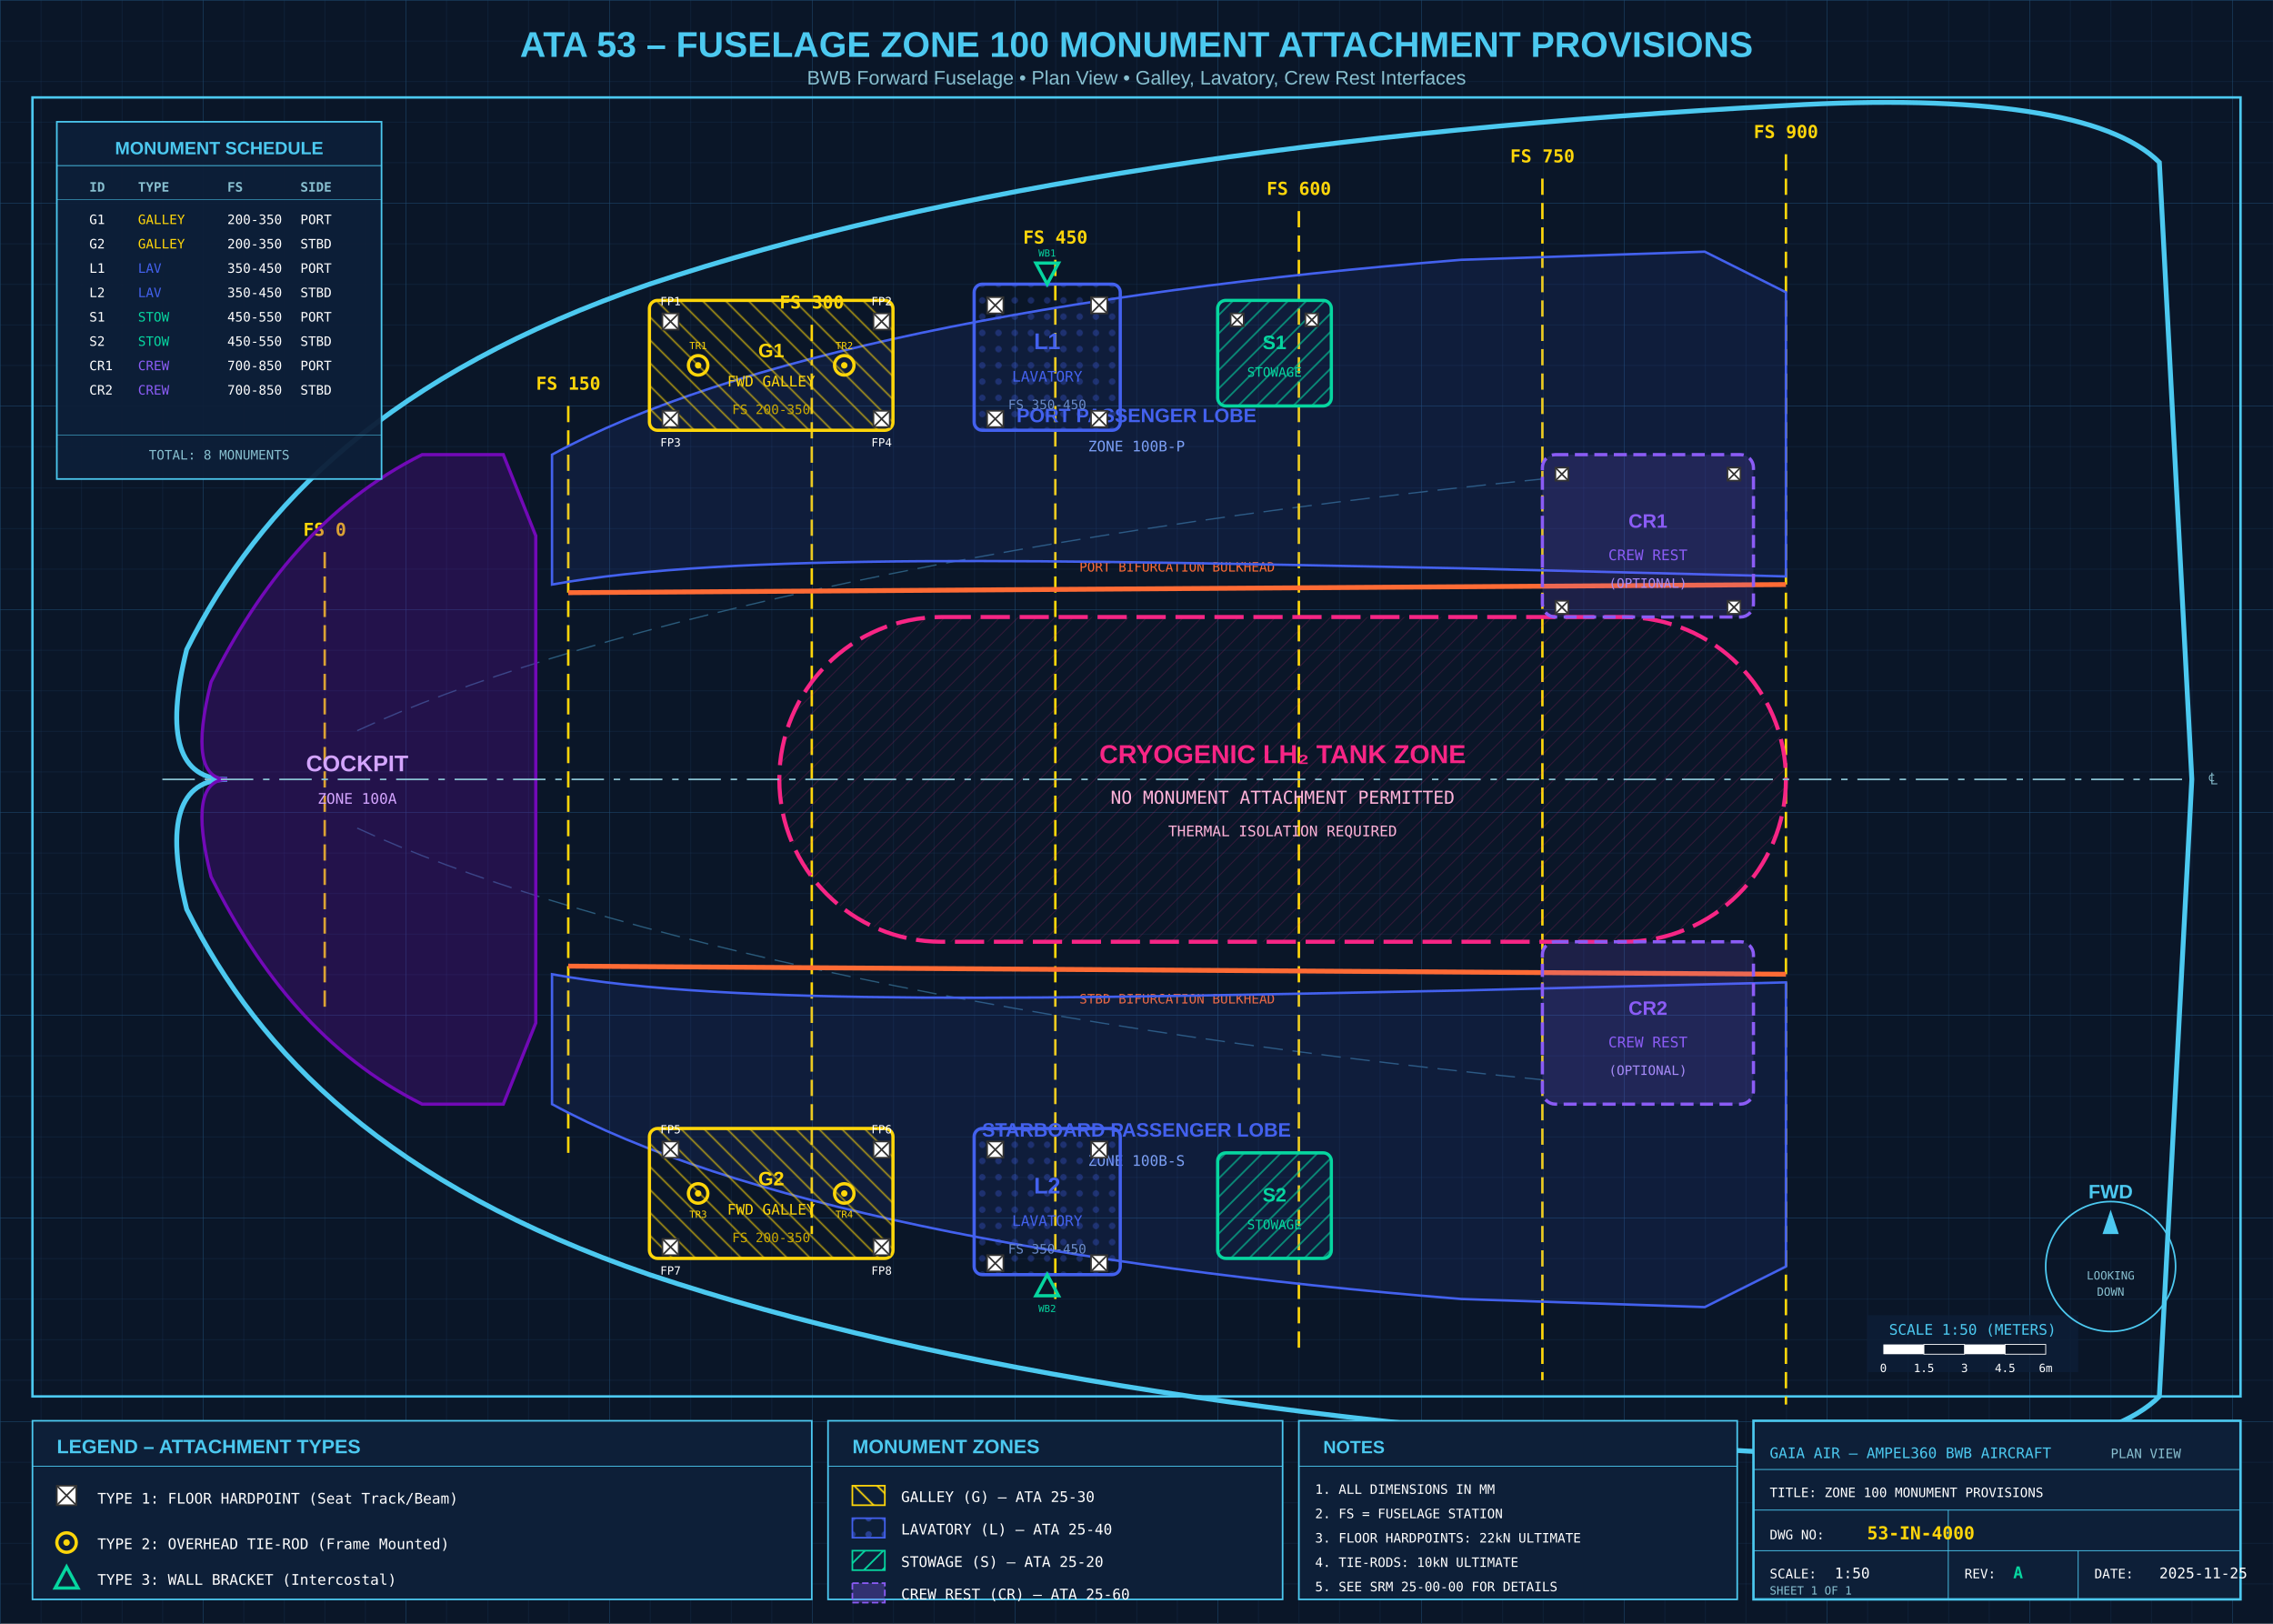
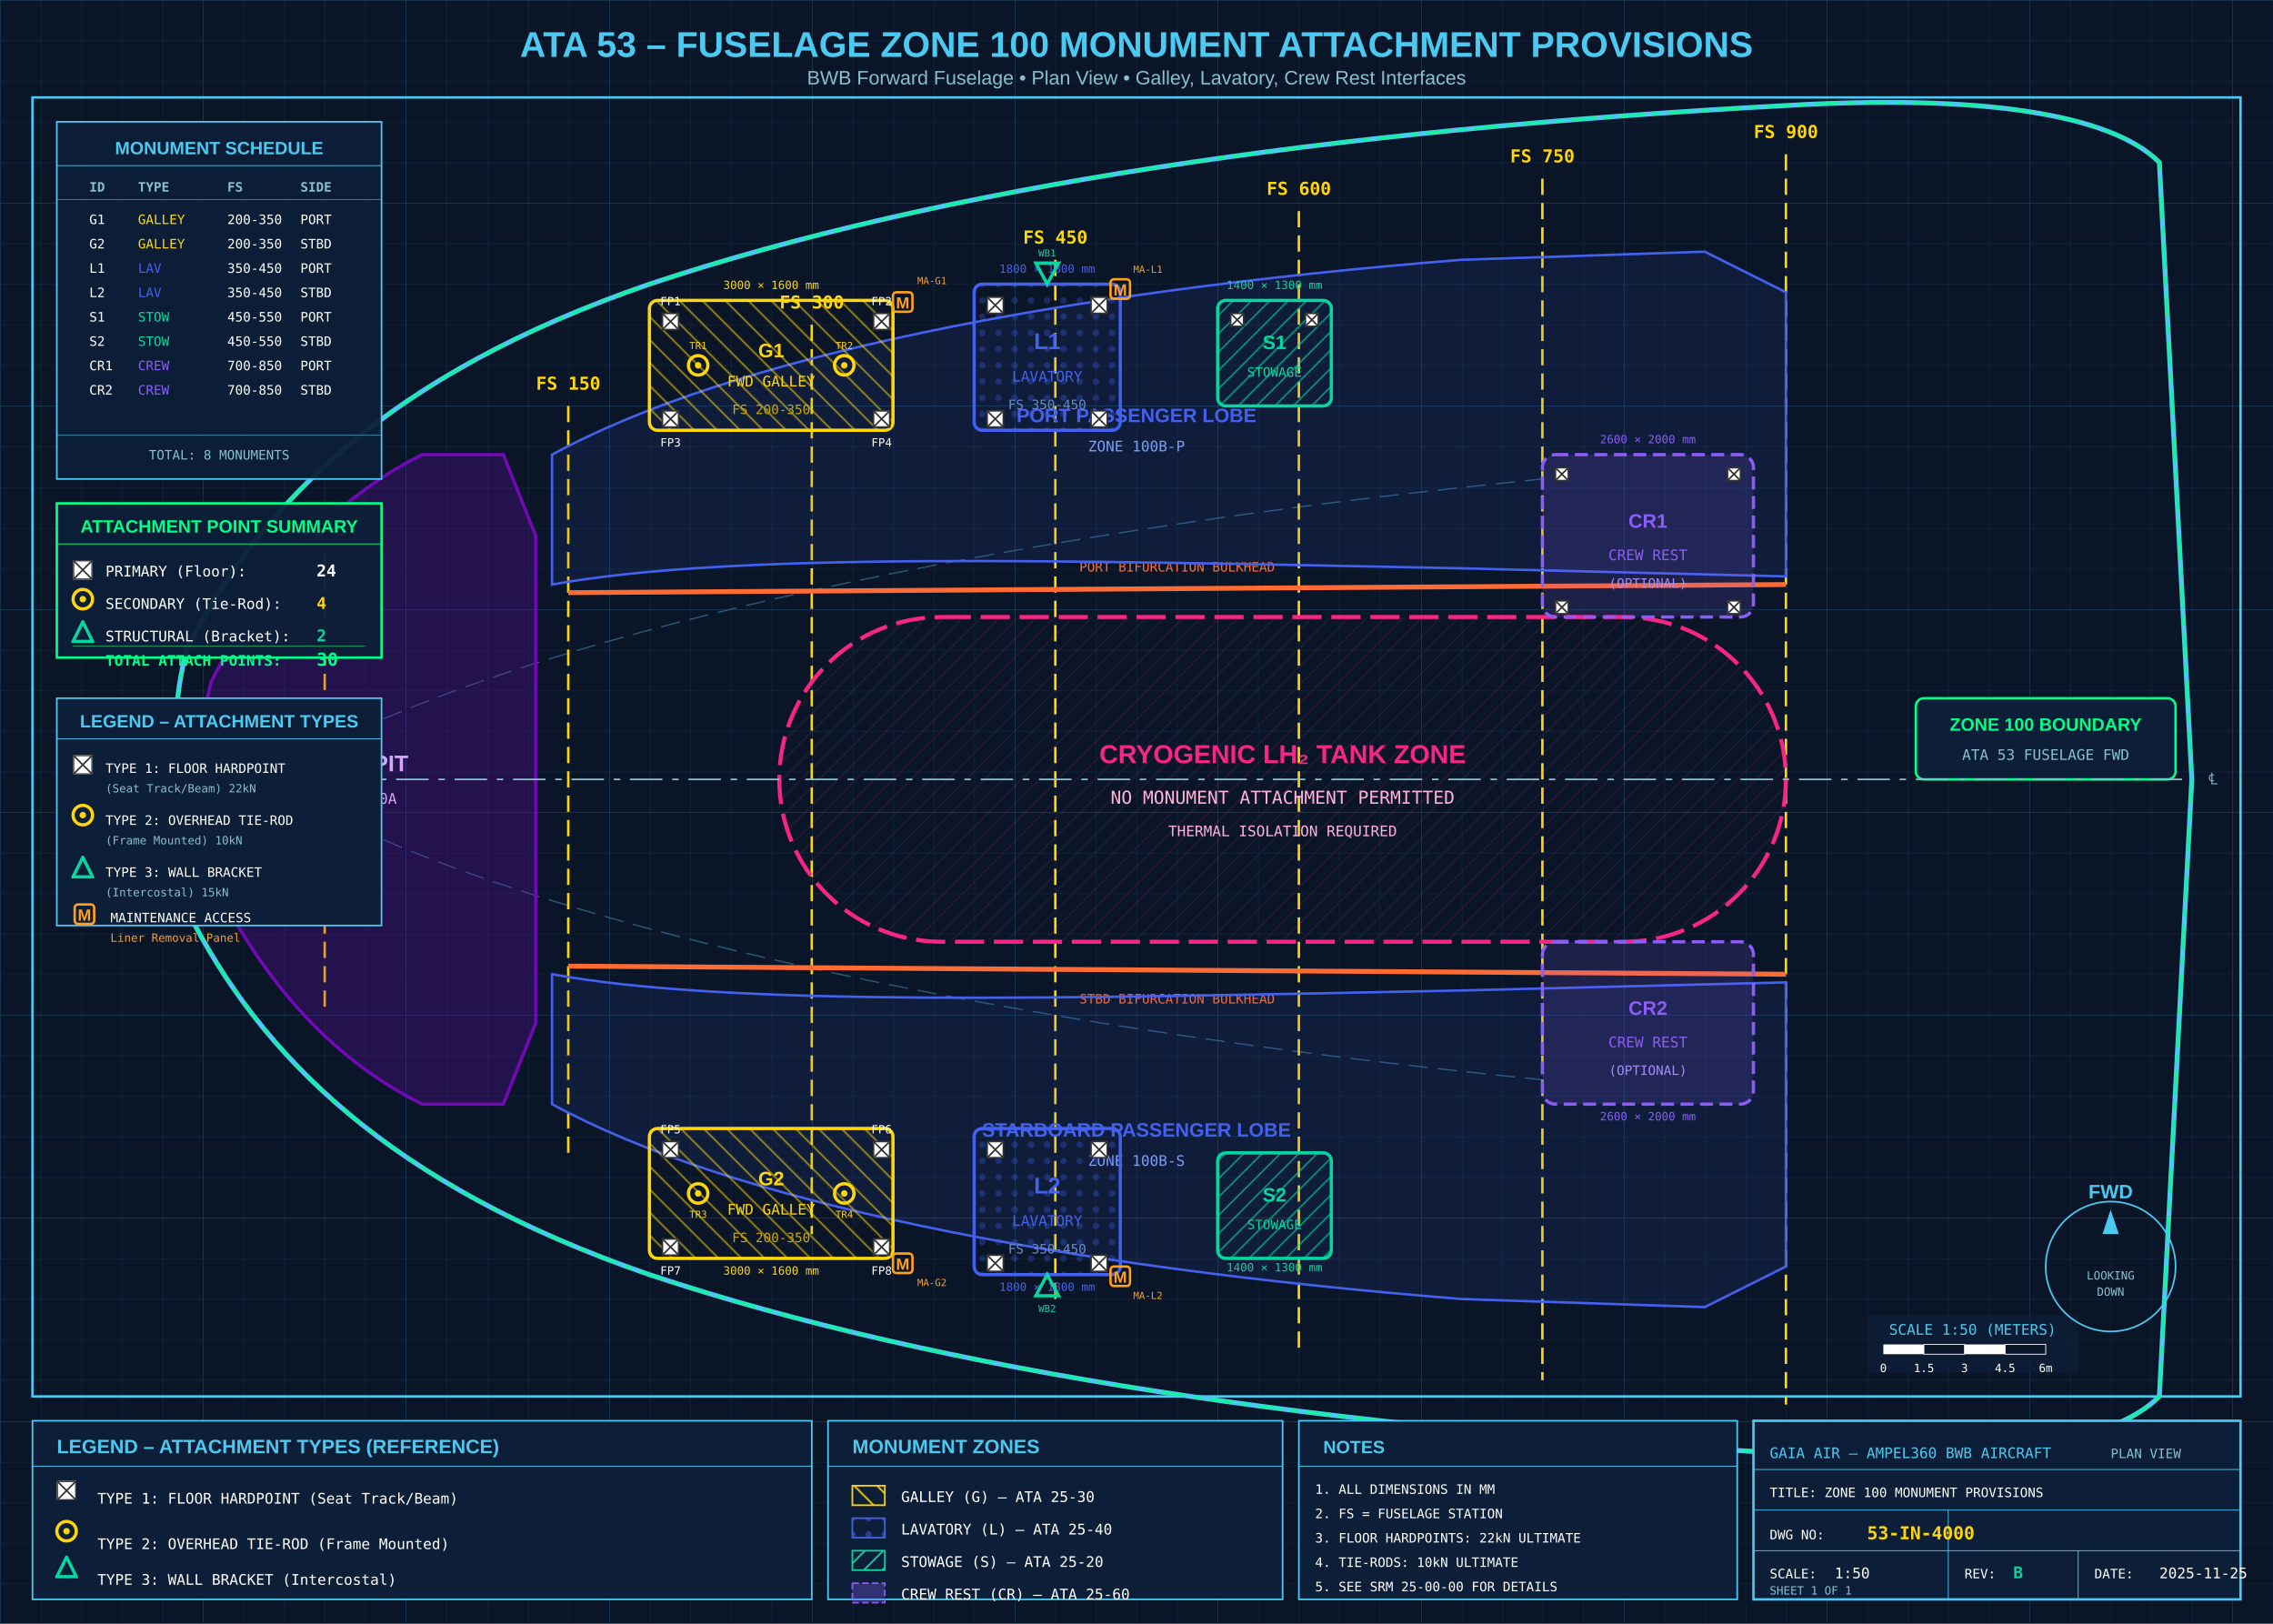
<svg xmlns="http://www.w3.org/2000/svg" viewBox="0 0 1400 1000">
  <defs>
    <pattern id="grid" width="25" height="25" patternUnits="userSpaceOnUse">
      <path d="M 25 0 L 0 0 0 25" fill="none" stroke="#1a3a5c" stroke-width="0.3" />
    </pattern>
    <pattern id="fineGrid" width="125" height="125" patternUnits="userSpaceOnUse">
      <rect width="125" height="125" fill="url(#grid)" />
      <path d="M 125 0 L 0 0 0 125" fill="none" stroke="#1e4a6e" stroke-width="0.5" />
    </pattern>
    <pattern id="insulationHatch" patternUnits="userSpaceOnUse" width="8" height="8" patternTransform="rotate(45)">
      <line x1="0" y1="0" x2="0" y2="8" stroke="#f72585" stroke-width="0.6" opacity="0.3" />
    </pattern>
    <pattern id="galleyPattern" patternUnits="userSpaceOnUse" width="10" height="10" patternTransform="rotate(45)">
      <line x1="0" y1="5" x2="10" y2="5" stroke="#ffd60a" stroke-width="1" />
    </pattern>
    <pattern id="lavPattern" patternUnits="userSpaceOnUse" width="10" height="10">
      <circle cx="5" cy="5" r="2" fill="#4361ee" opacity="0.5" />
    </pattern>
    <pattern id="stowPattern" patternUnits="userSpaceOnUse" width="8" height="8" patternTransform="rotate(-45)">
      <line x1="0" y1="4" x2="8" y2="4" stroke="#06d6a0" stroke-width="1" />
    </pattern>
+     <pattern id="maintenancePattern" patternUnits="userSpaceOnUse" width="6" height="6">
+       <rect width="6" height="6" fill="none" stroke="#ff9f1c" stroke-width="0.5" stroke-dasharray="2,1" />
+     </pattern>
+     <symbol id="sym-primary" viewBox="0 0 12 12">
+       <rect x="0" y="0" width="12" height="12" fill="#ffffff" stroke="#333333" stroke-width="1.5" />
+       <line x1="0" y1="0" x2="12" y2="12" stroke="#333333" stroke-width="1" />
+       <line x1="12" y1="0" x2="0" y2="12" stroke="#333333" stroke-width="1" />
+     </symbol>
+     <symbol id="sym-secondary" viewBox="0 0 14 14">
+       <circle cx="7" cy="7" r="6" fill="none" stroke="#ffd60a" stroke-width="2" />
+       <circle cx="7" cy="7" r="2" fill="#ffd60a" />
+     </symbol>
+     <symbol id="sym-structural" viewBox="0 0 14 14">
+       <polygon points="7,1 13,13 1,13" fill="none" stroke="#06d6a0" stroke-width="2" />
+     </symbol>
+     <symbol id="sym-maintenance" viewBox="0 0 16 16">
+       <rect x="2" y="2" width="12" height="12" fill="none" stroke="#ff9f1c" stroke-width="1.5" rx="2" />
+       <text x="8" y="12" text-anchor="middle" fill="#ff9f1c" font-family="Arial" font-size="10" font-weight="bold">M</text>
+     </symbol>
  </defs>
  <rect width="1400" height="1000" fill="#0a1628" />
  <rect width="1400" height="1000" fill="url(#fineGrid)" />
  <rect x="20" y="60" width="1360" height="800" fill="none" stroke="#4cc9f0" stroke-width="1.5" />
  <text x="700" y="35" text-anchor="middle" fill="#4cc9f0" font-family="Arial, sans-serif" font-size="22" font-weight="bold">
    ATA 53 – FUSELAGE ZONE 100 MONUMENT ATTACHMENT PROVISIONS
  </text>
  <text x="700" y="52" text-anchor="middle" fill="#88c0d0" font-family="Arial, sans-serif" font-size="12">
    BWB Forward Fuselage • Plan View • Galley, Lavatory, Crew Rest Interfaces
  </text>
  <path d="M 140,480             Q 95,480 115,400             C 160,310 240,230 400,175            C 580,115 820,80 1100,65            C 1220,58 1300,70 1330,100            L 1350,480            L 1330,860            C 1300,890 1220,902 1100,895            C 820,880 580,845 400,785            C 240,730 160,650 115,560            Q 95,480 140,480" fill="none" stroke="#4cc9f0" stroke-width="3" />
+   <path d="M 140,480             Q 95,480 115,400             C 160,310 240,230 400,175            C 580,115 820,80 1100,65            C 1220,58 1300,70 1330,100            L 1350,480            L 1330,860            C 1300,890 1220,902 1100,895            C 820,880 580,845 400,785            C 240,730 160,650 115,560            Q 95,480 140,480" fill="none" stroke="#00ff88" stroke-width="2" stroke-dasharray="15,5,5,5" opacity="0.7" />
+   <rect x="1180" y="430" width="160" height="50" fill="#0d1f38" stroke="#00ff88" stroke-width="1.5" rx="5" />
+   <text x="1260" y="450" text-anchor="middle" fill="#00ff88" font-family="Arial" font-size="11" font-weight="bold">ZONE 100 BOUNDARY</text>
+   <text x="1260" y="468" text-anchor="middle" fill="#88c0d0" font-family="monospace" font-size="9">ATA 53 FUSELAGE FWD</text>
  <path d="M 220,450 C 350,390 600,330 950,295" fill="none" stroke="#2a5a7a" stroke-width="0.8" stroke-dasharray="12,6" />
  <path d="M 220,510 C 350,570 600,630 950,665" fill="none" stroke="#2a5a7a" stroke-width="0.8" stroke-dasharray="12,6" />
  <line x1="200" y1="340" x2="200" y2="620" stroke="#ffd60a" stroke-width="1.5" stroke-dasharray="10,5" />
  <line x1="350" y1="250" x2="350" y2="710" stroke="#ffd60a" stroke-width="1.5" stroke-dasharray="10,5" />
  <line x1="500" y1="200" x2="500" y2="760" stroke="#ffd60a" stroke-width="1.5" stroke-dasharray="10,5" />
  <line x1="650" y1="160" x2="650" y2="800" stroke="#ffd60a" stroke-width="1.5" stroke-dasharray="10,5" />
  <line x1="800" y1="130" x2="800" y2="830" stroke="#ffd60a" stroke-width="1.5" stroke-dasharray="10,5" />
  <line x1="950" y1="110" x2="950" y2="850" stroke="#ffd60a" stroke-width="1.5" stroke-dasharray="10,5" />
  <line x1="1100" y1="95" x2="1100" y2="865" stroke="#ffd60a" stroke-width="1.5" stroke-dasharray="10,5" />
  <text x="200" y="330" text-anchor="middle" fill="#ffd60a" font-family="monospace" font-size="11" font-weight="bold">FS 0</text>
  <text x="350" y="240" text-anchor="middle" fill="#ffd60a" font-family="monospace" font-size="11" font-weight="bold">FS 150</text>
  <text x="500" y="190" text-anchor="middle" fill="#ffd60a" font-family="monospace" font-size="11" font-weight="bold">FS 300</text>
  <text x="650" y="150" text-anchor="middle" fill="#ffd60a" font-family="monospace" font-size="11" font-weight="bold">FS 450</text>
  <text x="800" y="120" text-anchor="middle" fill="#ffd60a" font-family="monospace" font-size="11" font-weight="bold">FS 600</text>
  <text x="950" y="100" text-anchor="middle" fill="#ffd60a" font-family="monospace" font-size="11" font-weight="bold">FS 750</text>
  <text x="1100" y="85" text-anchor="middle" fill="#ffd60a" font-family="monospace" font-size="11" font-weight="bold">FS 900</text>
  <path d="M 140,480 Q 115,480 130,420 C 160,360 200,310 260,280             L 310,280 L 330,330 L 330,630 L 310,680 L 260,680             C 200,650 160,600 130,540 Q 115,480 140,480" fill="#7209b7" fill-opacity="0.25" stroke="#7209b7" stroke-width="2" />
  <text x="220" y="475" text-anchor="middle" fill="#d4a5ff" font-family="Arial" font-size="14" font-weight="bold">COCKPIT</text>
  <text x="220" y="495" text-anchor="middle" fill="#d4a5ff" font-family="monospace" font-size="9">ZONE 100A</text>
  <rect x="480" y="380" width="620" height="200" rx="100" ry="100" fill="url(#insulationHatch)" stroke="#f72585" stroke-width="2.5" stroke-dasharray="18,6" />
  <text x="790" y="470" text-anchor="middle" fill="#f72585" font-family="Arial" font-size="16" font-weight="bold">CRYOGENIC LH₂ TANK ZONE</text>
  <text x="790" y="495" text-anchor="middle" fill="#ffb3d9" font-family="monospace" font-size="11">NO MONUMENT ATTACHMENT PERMITTED</text>
  <text x="790" y="515" text-anchor="middle" fill="#ffb3d9" font-family="monospace" font-size="9">THERMAL ISOLATION REQUIRED</text>
  <line x1="350" y1="365" x2="1100" y2="360" stroke="#ff6b35" stroke-width="3" />
  <text x="725" y="352" text-anchor="middle" fill="#ff6b35" font-family="monospace" font-size="8">PORT BIFURCATION BULKHEAD</text>
  <line x1="350" y1="595" x2="1100" y2="600" stroke="#ff6b35" stroke-width="3" />
  <text x="725" y="618" text-anchor="middle" fill="#ff6b35" font-family="monospace" font-size="8">STBD BIFURCATION BULKHEAD</text>
  <path d="M 340,280 C 450,220 650,180 900,160 L 1050,155 L 1100,180             L 1100,355 L 900,350 C 650,345 450,340 340,360 Z" fill="#4361ee" fill-opacity="0.1" stroke="#4361ee" stroke-width="1.5" />
  <text x="700" y="260" text-anchor="middle" fill="#4361ee" font-family="Arial" font-size="12" font-weight="bold">PORT PASSENGER LOBE</text>
  <text x="700" y="278" text-anchor="middle" fill="#7b9ff5" font-family="monospace" font-size="9">ZONE 100B-P</text>
  <path d="M 340,680 C 450,740 650,780 900,800 L 1050,805 L 1100,780             L 1100,605 L 900,610 C 650,615 450,620 340,600 Z" fill="#4361ee" fill-opacity="0.1" stroke="#4361ee" stroke-width="1.5" />
  <text x="700" y="700" text-anchor="middle" fill="#4361ee" font-family="Arial" font-size="12" font-weight="bold">STARBOARD PASSENGER LOBE</text>
  <text x="700" y="718" text-anchor="middle" fill="#7b9ff5" font-family="monospace" font-size="9">ZONE 100B-S</text>
  <rect x="400" y="185" width="150" height="80" fill="url(#galleyPattern)" fill-opacity="0.6" stroke="#ffd60a" stroke-width="2" rx="5" />
  <text x="475" y="220" text-anchor="middle" fill="#ffd60a" font-family="Arial" font-size="12" font-weight="bold">G1</text>
  <text x="475" y="238" text-anchor="middle" fill="#ffd60a" font-family="monospace" font-size="9">FWD GALLEY</text>
  <text x="475" y="255" text-anchor="middle" fill="#ccaa00" font-family="monospace" font-size="8">FS 200-350</text>
+   <text x="475" y="178" text-anchor="middle" fill="#ffd60a" font-family="monospace" font-size="7">3000 × 1600 mm</text>
+   <use href="#sym-maintenance" x="548" y="178" width="16" height="16" />
+   <text x="565" y="175" fill="#ff9f1c" font-family="monospace" font-size="6">MA-G1</text>
  <rect x="408" y="193" width="10" height="10" fill="#ffffff" stroke="#333333" stroke-width="1" />
  <line x1="408" y1="193" x2="418" y2="203" stroke="#333333" stroke-width="1" />
  <line x1="418" y1="193" x2="408" y2="203" stroke="#333333" stroke-width="1" />
  <text x="413" y="188" text-anchor="middle" fill="#ffffff" font-family="monospace" font-size="7">FP1</text>
  <rect x="538" y="193" width="10" height="10" fill="#ffffff" stroke="#333333" stroke-width="1" />
  <line x1="538" y1="193" x2="548" y2="203" stroke="#333333" stroke-width="1" />
  <line x1="548" y1="193" x2="538" y2="203" stroke="#333333" stroke-width="1" />
  <text x="543" y="188" text-anchor="middle" fill="#ffffff" font-family="monospace" font-size="7">FP2</text>
  <rect x="408" y="253" width="10" height="10" fill="#ffffff" stroke="#333333" stroke-width="1" />
  <line x1="408" y1="253" x2="418" y2="263" stroke="#333333" stroke-width="1" />
  <line x1="418" y1="253" x2="408" y2="263" stroke="#333333" stroke-width="1" />
  <text x="413" y="275" text-anchor="middle" fill="#ffffff" font-family="monospace" font-size="7">FP3</text>
  <rect x="538" y="253" width="10" height="10" fill="#ffffff" stroke="#333333" stroke-width="1" />
  <line x1="538" y1="253" x2="548" y2="263" stroke="#333333" stroke-width="1" />
  <line x1="548" y1="253" x2="538" y2="263" stroke="#333333" stroke-width="1" />
  <text x="543" y="275" text-anchor="middle" fill="#ffffff" font-family="monospace" font-size="7">FP4</text>
  <circle cx="430" cy="225" r="6" fill="none" stroke="#ffd60a" stroke-width="2" />
  <circle cx="430" cy="225" r="2" fill="#ffd60a" />
  <text x="430" y="215" text-anchor="middle" fill="#ffd60a" font-family="monospace" font-size="6">TR1</text>
  <circle cx="520" cy="225" r="6" fill="none" stroke="#ffd60a" stroke-width="2" />
  <circle cx="520" cy="225" r="2" fill="#ffd60a" />
  <text x="520" y="215" text-anchor="middle" fill="#ffd60a" font-family="monospace" font-size="6">TR2</text>
  <rect x="600" y="175" width="90" height="90" fill="url(#lavPattern)" fill-opacity="0.6" stroke="#4361ee" stroke-width="2" rx="5" />
  <text x="645" y="215" text-anchor="middle" fill="#4361ee" font-family="Arial" font-size="14" font-weight="bold">L1</text>
  <text x="645" y="235" text-anchor="middle" fill="#4361ee" font-family="monospace" font-size="9">LAVATORY</text>
  <text x="645" y="252" text-anchor="middle" fill="#6b8ccc" font-family="monospace" font-size="8">FS 350-450</text>
+   <text x="645" y="168" text-anchor="middle" fill="#4361ee" font-family="monospace" font-size="7">1800 × 1800 mm</text>
+   <use href="#sym-maintenance" x="682" y="170" width="16" height="16" />
+   <text x="698" y="168" fill="#ff9f1c" font-family="monospace" font-size="6">MA-L1</text>
  <rect x="608" y="183" width="10" height="10" fill="#ffffff" stroke="#333333" stroke-width="1" />
  <line x1="608" y1="183" x2="618" y2="193" stroke="#333333" stroke-width="1" />
  <line x1="618" y1="183" x2="608" y2="193" stroke="#333333" stroke-width="1" />
  <rect x="672" y="183" width="10" height="10" fill="#ffffff" stroke="#333333" stroke-width="1" />
  <line x1="672" y1="183" x2="682" y2="193" stroke="#333333" stroke-width="1" />
  <line x1="682" y1="183" x2="672" y2="193" stroke="#333333" stroke-width="1" />
  <rect x="608" y="253" width="10" height="10" fill="#ffffff" stroke="#333333" stroke-width="1" />
  <line x1="608" y1="253" x2="618" y2="263" stroke="#333333" stroke-width="1" />
  <line x1="618" y1="253" x2="608" y2="263" stroke="#333333" stroke-width="1" />
  <rect x="672" y="253" width="10" height="10" fill="#ffffff" stroke="#333333" stroke-width="1" />
  <line x1="672" y1="253" x2="682" y2="263" stroke="#333333" stroke-width="1" />
  <line x1="682" y1="253" x2="672" y2="263" stroke="#333333" stroke-width="1" />
  <polygon points="645,175 652,162 638,162" fill="none" stroke="#06d6a0" stroke-width="2" />
  <text x="645" y="158" text-anchor="middle" fill="#06d6a0" font-family="monospace" font-size="6">WB1</text>
  <rect x="750" y="185" width="70" height="65" fill="url(#stowPattern)" fill-opacity="0.6" stroke="#06d6a0" stroke-width="2" rx="5" />
  <text x="785" y="215" text-anchor="middle" fill="#06d6a0" font-family="Arial" font-size="12" font-weight="bold">S1</text>
  <text x="785" y="232" text-anchor="middle" fill="#06d6a0" font-family="monospace" font-size="8">STOWAGE</text>
+   <text x="785" y="178" text-anchor="middle" fill="#06d6a0" font-family="monospace" font-size="7">1400 × 1300 mm</text>
  <rect x="758" y="193" width="8" height="8" fill="#ffffff" stroke="#333333" stroke-width="1" />
  <line x1="758" y1="193" x2="766" y2="201" stroke="#333333" stroke-width="1" />
  <line x1="766" y1="193" x2="758" y2="201" stroke="#333333" stroke-width="1" />
  <rect x="804" y="193" width="8" height="8" fill="#ffffff" stroke="#333333" stroke-width="1" />
  <line x1="804" y1="193" x2="812" y2="201" stroke="#333333" stroke-width="1" />
  <line x1="812" y1="193" x2="804" y2="201" stroke="#333333" stroke-width="1" />
  <rect x="400" y="695" width="150" height="80" fill="url(#galleyPattern)" fill-opacity="0.6" stroke="#ffd60a" stroke-width="2" rx="5" />
  <text x="475" y="730" text-anchor="middle" fill="#ffd60a" font-family="Arial" font-size="12" font-weight="bold">G2</text>
  <text x="475" y="748" text-anchor="middle" fill="#ffd60a" font-family="monospace" font-size="9">FWD GALLEY</text>
  <text x="475" y="765" text-anchor="middle" fill="#ccaa00" font-family="monospace" font-size="8">FS 200-350</text>
+   <text x="475" y="785" text-anchor="middle" fill="#ffd60a" font-family="monospace" font-size="7">3000 × 1600 mm</text>
+   <use href="#sym-maintenance" x="548" y="770" width="16" height="16" />
+   <text x="565" y="792" fill="#ff9f1c" font-family="monospace" font-size="6">MA-G2</text>
  <rect x="408" y="703" width="10" height="10" fill="#ffffff" stroke="#333333" stroke-width="1" />
  <line x1="408" y1="703" x2="418" y2="713" stroke="#333333" stroke-width="1" />
  <line x1="418" y1="703" x2="408" y2="713" stroke="#333333" stroke-width="1" />
  <text x="413" y="698" text-anchor="middle" fill="#ffffff" font-family="monospace" font-size="7">FP5</text>
  <rect x="538" y="703" width="10" height="10" fill="#ffffff" stroke="#333333" stroke-width="1" />
  <line x1="538" y1="703" x2="548" y2="713" stroke="#333333" stroke-width="1" />
  <line x1="548" y1="703" x2="538" y2="713" stroke="#333333" stroke-width="1" />
  <text x="543" y="698" text-anchor="middle" fill="#ffffff" font-family="monospace" font-size="7">FP6</text>
  <rect x="408" y="763" width="10" height="10" fill="#ffffff" stroke="#333333" stroke-width="1" />
  <line x1="408" y1="763" x2="418" y2="773" stroke="#333333" stroke-width="1" />
  <line x1="418" y1="763" x2="408" y2="773" stroke="#333333" stroke-width="1" />
  <text x="413" y="785" text-anchor="middle" fill="#ffffff" font-family="monospace" font-size="7">FP7</text>
  <rect x="538" y="763" width="10" height="10" fill="#ffffff" stroke="#333333" stroke-width="1" />
  <line x1="538" y1="763" x2="548" y2="773" stroke="#333333" stroke-width="1" />
  <line x1="548" y1="763" x2="538" y2="773" stroke="#333333" stroke-width="1" />
  <text x="543" y="785" text-anchor="middle" fill="#ffffff" font-family="monospace" font-size="7">FP8</text>
  <circle cx="430" cy="735" r="6" fill="none" stroke="#ffd60a" stroke-width="2" />
  <circle cx="430" cy="735" r="2" fill="#ffd60a" />
  <text x="430" y="750" text-anchor="middle" fill="#ffd60a" font-family="monospace" font-size="6">TR3</text>
  <circle cx="520" cy="735" r="6" fill="none" stroke="#ffd60a" stroke-width="2" />
  <circle cx="520" cy="735" r="2" fill="#ffd60a" />
  <text x="520" y="750" text-anchor="middle" fill="#ffd60a" font-family="monospace" font-size="6">TR4</text>
  <rect x="600" y="695" width="90" height="90" fill="url(#lavPattern)" fill-opacity="0.6" stroke="#4361ee" stroke-width="2" rx="5" />
  <text x="645" y="735" text-anchor="middle" fill="#4361ee" font-family="Arial" font-size="14" font-weight="bold">L2</text>
  <text x="645" y="755" text-anchor="middle" fill="#4361ee" font-family="monospace" font-size="9">LAVATORY</text>
  <text x="645" y="772" text-anchor="middle" fill="#6b8ccc" font-family="monospace" font-size="8">FS 350-450</text>
+   <text x="645" y="795" text-anchor="middle" fill="#4361ee" font-family="monospace" font-size="7">1800 × 1800 mm</text>
+   <use href="#sym-maintenance" x="682" y="778" width="16" height="16" />
+   <text x="698" y="800" fill="#ff9f1c" font-family="monospace" font-size="6">MA-L2</text>
  <rect x="608" y="703" width="10" height="10" fill="#ffffff" stroke="#333333" stroke-width="1" />
  <line x1="608" y1="703" x2="618" y2="713" stroke="#333333" stroke-width="1" />
  <line x1="618" y1="703" x2="608" y2="713" stroke="#333333" stroke-width="1" />
  <rect x="672" y="703" width="10" height="10" fill="#ffffff" stroke="#333333" stroke-width="1" />
  <line x1="672" y1="703" x2="682" y2="713" stroke="#333333" stroke-width="1" />
  <line x1="682" y1="703" x2="672" y2="713" stroke="#333333" stroke-width="1" />
  <rect x="608" y="773" width="10" height="10" fill="#ffffff" stroke="#333333" stroke-width="1" />
  <line x1="608" y1="773" x2="618" y2="783" stroke="#333333" stroke-width="1" />
  <line x1="618" y1="773" x2="608" y2="783" stroke="#333333" stroke-width="1" />
  <rect x="672" y="773" width="10" height="10" fill="#ffffff" stroke="#333333" stroke-width="1" />
  <line x1="672" y1="773" x2="682" y2="783" stroke="#333333" stroke-width="1" />
  <line x1="682" y1="773" x2="672" y2="783" stroke="#333333" stroke-width="1" />
  <polygon points="645,785 652,798 638,798" fill="none" stroke="#06d6a0" stroke-width="2" />
  <text x="645" y="808" text-anchor="middle" fill="#06d6a0" font-family="monospace" font-size="6">WB2</text>
  <rect x="750" y="710" width="70" height="65" fill="url(#stowPattern)" fill-opacity="0.6" stroke="#06d6a0" stroke-width="2" rx="5" />
  <text x="785" y="740" text-anchor="middle" fill="#06d6a0" font-family="Arial" font-size="12" font-weight="bold">S2</text>
  <text x="785" y="757" text-anchor="middle" fill="#06d6a0" font-family="monospace" font-size="8">STOWAGE</text>
+   <text x="785" y="783" text-anchor="middle" fill="#06d6a0" font-family="monospace" font-size="7">1400 × 1300 mm</text>
  <rect x="950" y="280" width="130" height="100" fill="#8b5cf6" fill-opacity="0.15" stroke="#8b5cf6" stroke-width="2" stroke-dasharray="8,4" rx="8" />
  <text x="1015" y="325" text-anchor="middle" fill="#8b5cf6" font-family="Arial" font-size="12" font-weight="bold">CR1</text>
  <text x="1015" y="345" text-anchor="middle" fill="#8b5cf6" font-family="monospace" font-size="9">CREW REST</text>
  <text x="1015" y="362" text-anchor="middle" fill="#a78bfa" font-family="monospace" font-size="8">(OPTIONAL)</text>
+   <text x="1015" y="273" text-anchor="middle" fill="#8b5cf6" font-family="monospace" font-size="7">2600 × 2000 mm</text>
  <rect x="958" y="288" width="8" height="8" fill="#ffffff" stroke="#333333" stroke-width="1" />
  <line x1="958" y1="288" x2="966" y2="296" stroke="#333333" stroke-width="1" />
  <line x1="966" y1="288" x2="958" y2="296" stroke="#333333" stroke-width="1" />
  <rect x="1064" y="288" width="8" height="8" fill="#ffffff" stroke="#333333" stroke-width="1" />
  <line x1="1064" y1="288" x2="1072" y2="296" stroke="#333333" stroke-width="1" />
  <line x1="1072" y1="288" x2="1064" y2="296" stroke="#333333" stroke-width="1" />
  <rect x="958" y="370" width="8" height="8" fill="#ffffff" stroke="#333333" stroke-width="1" />
  <line x1="958" y1="370" x2="966" y2="378" stroke="#333333" stroke-width="1" />
  <line x1="966" y1="370" x2="958" y2="378" stroke="#333333" stroke-width="1" />
  <rect x="1064" y="370" width="8" height="8" fill="#ffffff" stroke="#333333" stroke-width="1" />
  <line x1="1064" y1="370" x2="1072" y2="378" stroke="#333333" stroke-width="1" />
  <line x1="1072" y1="370" x2="1064" y2="378" stroke="#333333" stroke-width="1" />
  <rect x="950" y="580" width="130" height="100" fill="#8b5cf6" fill-opacity="0.15" stroke="#8b5cf6" stroke-width="2" stroke-dasharray="8,4" rx="8" />
  <text x="1015" y="625" text-anchor="middle" fill="#8b5cf6" font-family="Arial" font-size="12" font-weight="bold">CR2</text>
  <text x="1015" y="645" text-anchor="middle" fill="#8b5cf6" font-family="monospace" font-size="9">CREW REST</text>
  <text x="1015" y="662" text-anchor="middle" fill="#a78bfa" font-family="monospace" font-size="8">(OPTIONAL)</text>
+   <text x="1015" y="690" text-anchor="middle" fill="#8b5cf6" font-family="monospace" font-size="7">2600 × 2000 mm</text>
  <line x1="100" y1="480" x2="1350" y2="480" stroke="#88c0d0" stroke-width="1" stroke-dasharray="20,6,4,6" />
  <text x="1360" y="483" fill="#88c0d0" font-family="monospace" font-size="10">℄</text>
  <rect x="35" y="75" width="200" height="220" fill="#0d1f38" fill-opacity="0.95" stroke="#4cc9f0" stroke-width="1" />
  <text x="135" y="95" text-anchor="middle" fill="#4cc9f0" font-family="Arial" font-size="11" font-weight="bold">MONUMENT SCHEDULE</text>
  <line x1="35" y1="102" x2="235" y2="102" stroke="#4cc9f0" stroke-width="0.5" />
  <text x="55" y="118" fill="#88c0d0" font-family="monospace" font-size="8" font-weight="bold">ID</text>
  <text x="85" y="118" fill="#88c0d0" font-family="monospace" font-size="8" font-weight="bold">TYPE</text>
  <text x="140" y="118" fill="#88c0d0" font-family="monospace" font-size="8" font-weight="bold">FS</text>
  <text x="185" y="118" fill="#88c0d0" font-family="monospace" font-size="8" font-weight="bold">SIDE</text>
  <line x1="35" y1="123" x2="235" y2="123" stroke="#4cc9f0" stroke-width="0.3" />
  <text x="55" y="138" fill="white" font-family="monospace" font-size="8">G1</text>
  <text x="85" y="138" fill="#ffd60a" font-family="monospace" font-size="8">GALLEY</text>
  <text x="140" y="138" fill="white" font-family="monospace" font-size="8">200-350</text>
  <text x="185" y="138" fill="white" font-family="monospace" font-size="8">PORT</text>
  <text x="55" y="153" fill="white" font-family="monospace" font-size="8">G2</text>
  <text x="85" y="153" fill="#ffd60a" font-family="monospace" font-size="8">GALLEY</text>
  <text x="140" y="153" fill="white" font-family="monospace" font-size="8">200-350</text>
  <text x="185" y="153" fill="white" font-family="monospace" font-size="8">STBD</text>
  <text x="55" y="168" fill="white" font-family="monospace" font-size="8">L1</text>
  <text x="85" y="168" fill="#4361ee" font-family="monospace" font-size="8">LAV</text>
  <text x="140" y="168" fill="white" font-family="monospace" font-size="8">350-450</text>
  <text x="185" y="168" fill="white" font-family="monospace" font-size="8">PORT</text>
  <text x="55" y="183" fill="white" font-family="monospace" font-size="8">L2</text>
  <text x="85" y="183" fill="#4361ee" font-family="monospace" font-size="8">LAV</text>
  <text x="140" y="183" fill="white" font-family="monospace" font-size="8">350-450</text>
  <text x="185" y="183" fill="white" font-family="monospace" font-size="8">STBD</text>
  <text x="55" y="198" fill="white" font-family="monospace" font-size="8">S1</text>
  <text x="85" y="198" fill="#06d6a0" font-family="monospace" font-size="8">STOW</text>
  <text x="140" y="198" fill="white" font-family="monospace" font-size="8">450-550</text>
  <text x="185" y="198" fill="white" font-family="monospace" font-size="8">PORT</text>
  <text x="55" y="213" fill="white" font-family="monospace" font-size="8">S2</text>
  <text x="85" y="213" fill="#06d6a0" font-family="monospace" font-size="8">STOW</text>
  <text x="140" y="213" fill="white" font-family="monospace" font-size="8">450-550</text>
  <text x="185" y="213" fill="white" font-family="monospace" font-size="8">STBD</text>
  <text x="55" y="228" fill="white" font-family="monospace" font-size="8">CR1</text>
  <text x="85" y="228" fill="#8b5cf6" font-family="monospace" font-size="8">CREW</text>
  <text x="140" y="228" fill="white" font-family="monospace" font-size="8">700-850</text>
  <text x="185" y="228" fill="white" font-family="monospace" font-size="8">PORT</text>
  <text x="55" y="243" fill="white" font-family="monospace" font-size="8">CR2</text>
  <text x="85" y="243" fill="#8b5cf6" font-family="monospace" font-size="8">CREW</text>
  <text x="140" y="243" fill="white" font-family="monospace" font-size="8">700-850</text>
  <text x="185" y="243" fill="white" font-family="monospace" font-size="8">STBD</text>
  <line x1="35" y1="268" x2="235" y2="268" stroke="#4cc9f0" stroke-width="0.3" />
  <text x="135" y="283" text-anchor="middle" fill="#88c0d0" font-family="monospace" font-size="8">TOTAL: 8 MONUMENTS</text>
+   <rect x="35" y="310" width="200" height="95" fill="#0d1f38" fill-opacity="0.95" stroke="#00ff88" stroke-width="1.5" />
+   <text x="135" y="328" text-anchor="middle" fill="#00ff88" font-family="Arial" font-size="11" font-weight="bold">ATTACHMENT POINT SUMMARY</text>
+   <line x1="35" y1="335" x2="235" y2="335" stroke="#00ff88" stroke-width="0.5" />
+   <use href="#sym-primary" x="45" y="345" width="12" height="12" />
+   <text x="65" y="355" fill="white" font-family="monospace" font-size="9">PRIMARY (Floor):</text>
+   <text x="195" y="355" fill="#ffffff" font-family="monospace" font-size="10" font-weight="bold">24</text>
+   <use href="#sym-secondary" x="44" y="362" width="14" height="14" />
+   <text x="65" y="375" fill="white" font-family="monospace" font-size="9">SECONDARY (Tie-Rod):</text>
+   <text x="195" y="375" fill="#ffd60a" font-family="monospace" font-size="10" font-weight="bold">4</text>
+   <use href="#sym-structural" x="44" y="382" width="14" height="14" />
+   <text x="65" y="395" fill="white" font-family="monospace" font-size="9">STRUCTURAL (Bracket):</text>
+   <text x="195" y="395" fill="#06d6a0" font-family="monospace" font-size="10" font-weight="bold">2</text>
+   <line x1="45" y1="398" x2="225" y2="398" stroke="#00ff88" stroke-width="0.3" />
+   <text x="65" y="410" fill="#00ff88" font-family="monospace" font-size="9" font-weight="bold">TOTAL ATTACH POINTS:</text>
+   <text x="195" y="410" fill="#00ff88" font-family="monospace" font-size="11" font-weight="bold">30</text>
+   <rect x="35" y="430" width="200" height="140" fill="#0d1f38" stroke="#4cc9f0" stroke-width="1" />
+   <text x="135" y="448" text-anchor="middle" fill="#4cc9f0" font-family="Arial" font-size="11" font-weight="bold">LEGEND – ATTACHMENT TYPES</text>
+   <line x1="35" y1="455" x2="235" y2="455" stroke="#4cc9f0" stroke-width="0.5" />
+   <use href="#sym-primary" x="45" y="465" width="12" height="12" />
+   <text x="65" y="476" fill="white" font-family="monospace" font-size="8">TYPE 1: FLOOR HARDPOINT</text>
+   <text x="65" y="488" fill="#88c0d0" font-family="monospace" font-size="7">(Seat Track/Beam) 22kN</text>
+   <use href="#sym-secondary" x="44" y="495" width="14" height="14" />
+   <text x="65" y="508" fill="white" font-family="monospace" font-size="8">TYPE 2: OVERHEAD TIE-ROD</text>
+   <text x="65" y="520" fill="#88c0d0" font-family="monospace" font-size="7">(Frame Mounted) 10kN</text>
+   <use href="#sym-structural" x="44" y="527" width="14" height="14" />
+   <text x="65" y="540" fill="white" font-family="monospace" font-size="8">TYPE 3: WALL BRACKET</text>
+   <text x="65" y="552" fill="#88c0d0" font-family="monospace" font-size="7">(Intercostal) 15kN</text>
+   <use href="#sym-maintenance" x="44" y="555" width="16" height="16" />
+   <text x="68" y="568" fill="white" font-family="monospace" font-size="8">MAINTENANCE ACCESS</text>
+   <text x="68" y="580" fill="#ff9f1c" font-family="monospace" font-size="7">Liner Removal Panel</text>
  <rect x="20" y="875" width="480" height="110" fill="#0d1f38" stroke="#4cc9f0" stroke-width="1" />
-   <text x="35" y="895" fill="#4cc9f0" font-family="Arial" font-size="12" font-weight="bold">LEGEND – ATTACHMENT TYPES</text>
+   <text x="35" y="895" fill="#4cc9f0" font-family="Arial" font-size="12" font-weight="bold">LEGEND – ATTACHMENT TYPES (REFERENCE)</text>
  <line x1="20" y1="903" x2="500" y2="903" stroke="#4cc9f0" stroke-width="0.5" />
-   <rect x="35" y="915" width="12" height="12" fill="#ffffff" stroke="#333333" stroke-width="1" />
-   <line x1="35" y1="915" x2="47" y2="927" stroke="#333333" stroke-width="1" />
-   <line x1="47" y1="915" x2="35" y2="927" stroke="#333333" stroke-width="1" />
+   <use href="#sym-primary" x="35" y="912" width="12" height="12" />
  <text x="60" y="926" fill="white" font-family="monospace" font-size="9">TYPE 1: FLOOR HARDPOINT (Seat Track/Beam)</text>
-   <circle cx="41" cy="950" r="6" fill="none" stroke="#ffd60a" stroke-width="2" />
-   <circle cx="41" cy="950" r="2" fill="#ffd60a" />
+   <use href="#sym-secondary" x="34" y="936" width="14" height="14" />
  <text x="60" y="954" fill="white" font-family="monospace" font-size="9">TYPE 2: OVERHEAD TIE-ROD (Frame Mounted)</text>
-   <polygon points="41,965 48,978 34,978" fill="none" stroke="#06d6a0" stroke-width="2" />
+   <use href="#sym-structural" x="34" y="958" width="14" height="14" />
  <text x="60" y="976" fill="white" font-family="monospace" font-size="9">TYPE 3: WALL BRACKET (Intercostal)</text>
  <rect x="510" y="875" width="280" height="110" fill="#0d1f38" stroke="#4cc9f0" stroke-width="1" />
  <text x="525" y="895" fill="#4cc9f0" font-family="Arial" font-size="12" font-weight="bold">MONUMENT ZONES</text>
  <line x1="510" y1="903" x2="790" y2="903" stroke="#4cc9f0" stroke-width="0.5" />
  <rect x="525" y="915" width="20" height="12" fill="url(#galleyPattern)" stroke="#ffd60a" stroke-width="1" />
  <text x="555" y="925" fill="white" font-family="monospace" font-size="9">GALLEY (G) – ATA 25-30</text>
  <rect x="525" y="935" width="20" height="12" fill="url(#lavPattern)" stroke="#4361ee" stroke-width="1" />
  <text x="555" y="945" fill="white" font-family="monospace" font-size="9">LAVATORY (L) – ATA 25-40</text>
  <rect x="525" y="955" width="20" height="12" fill="url(#stowPattern)" stroke="#06d6a0" stroke-width="1" />
  <text x="555" y="965" fill="white" font-family="monospace" font-size="9">STOWAGE (S) – ATA 25-20</text>
  <rect x="525" y="975" width="20" height="12" fill="#8b5cf6" fill-opacity="0.3" stroke="#8b5cf6" stroke-width="1" stroke-dasharray="4,2" />
  <text x="555" y="985" fill="white" font-family="monospace" font-size="9">CREW REST (CR) – ATA 25-60</text>
  <rect x="800" y="875" width="270" height="110" fill="#0d1f38" stroke="#4cc9f0" stroke-width="1" />
  <text x="815" y="895" fill="#4cc9f0" font-family="Arial" font-size="11" font-weight="bold">NOTES</text>
  <line x1="800" y1="903" x2="1070" y2="903" stroke="#4cc9f0" stroke-width="0.5" />
  <text x="810" y="920" fill="white" font-family="monospace" font-size="8">1. ALL DIMENSIONS IN MM</text>
  <text x="810" y="935" fill="white" font-family="monospace" font-size="8">2. FS = FUSELAGE STATION</text>
  <text x="810" y="950" fill="white" font-family="monospace" font-size="8">3. FLOOR HARDPOINTS: 22kN ULTIMATE</text>
  <text x="810" y="965" fill="white" font-family="monospace" font-size="8">4. TIE-RODS: 10kN ULTIMATE</text>
  <text x="810" y="980" fill="white" font-family="monospace" font-size="8">5. SEE SRM 25-00-00 FOR DETAILS</text>
  <rect x="1080" y="875" width="300" height="110" fill="#0d1f38" stroke="#4cc9f0" stroke-width="1.5" />
  <line x1="1080" y1="905" x2="1380" y2="905" stroke="#4cc9f0" stroke-width="0.5" />
  <line x1="1080" y1="930" x2="1380" y2="930" stroke="#4cc9f0" stroke-width="0.5" />
  <line x1="1080" y1="955" x2="1380" y2="955" stroke="#4cc9f0" stroke-width="0.5" />
  <line x1="1200" y1="930" x2="1200" y2="985" stroke="#4cc9f0" stroke-width="0.5" />
  <line x1="1280" y1="955" x2="1280" y2="985" stroke="#4cc9f0" stroke-width="0.5" />
  <text x="1090" y="898" fill="#4cc9f0" font-family="monospace" font-size="9">GAIA AIR – AMPEL360 BWB AIRCRAFT</text>
  <text x="1300" y="898" fill="#88c0d0" font-family="monospace" font-size="8">PLAN VIEW</text>
  <text x="1090" y="922" fill="white" font-family="monospace" font-size="8">TITLE: ZONE 100 MONUMENT PROVISIONS</text>
  <text x="1090" y="948" fill="white" font-family="monospace" font-size="8">DWG NO:</text>
  <text x="1150" y="948" fill="#ffd60a" font-family="monospace" font-size="11" font-weight="bold">53-IN-4000</text>
  <text x="1090" y="972" fill="white" font-family="monospace" font-size="8">SCALE:</text>
  <text x="1130" y="972" fill="white" font-family="monospace" font-size="9">1:50</text>
  <text x="1210" y="972" fill="white" font-family="monospace" font-size="8">REV:</text>
-   <text x="1240" y="972" fill="#06d6a0" font-family="monospace" font-size="10" font-weight="bold">A</text>
+   <text x="1240" y="972" fill="#06d6a0" font-family="monospace" font-size="10" font-weight="bold">B</text>
  <text x="1290" y="972" fill="white" font-family="monospace" font-size="8">DATE:</text>
  <text x="1330" y="972" fill="white" font-family="monospace" font-size="9">2025-11-25</text>
  <text x="1090" y="982" fill="#88c0d0" font-family="monospace" font-size="7">SHEET 1 OF 1</text>
  <rect x="1150" y="810" width="130" height="35" fill="#0d1f38" fill-opacity="0.8" />
  <text x="1215" y="822" text-anchor="middle" fill="#4cc9f0" font-family="monospace" font-size="9">SCALE 1:50 (METERS)</text>
  <rect x="1160" y="828" width="25" height="6" fill="white" />
  <rect x="1185" y="828" width="25" height="6" fill="#0a1628" stroke="white" stroke-width="0.5" />
  <rect x="1210" y="828" width="25" height="6" fill="white" />
  <rect x="1235" y="828" width="25" height="6" fill="#0a1628" stroke="white" stroke-width="0.5" />
  <text x="1160" y="845" text-anchor="middle" fill="white" font-family="monospace" font-size="7">0</text>
  <text x="1185" y="845" text-anchor="middle" fill="white" font-family="monospace" font-size="7">1.5</text>
  <text x="1210" y="845" text-anchor="middle" fill="white" font-family="monospace" font-size="7">3</text>
  <text x="1235" y="845" text-anchor="middle" fill="white" font-family="monospace" font-size="7">4.5</text>
  <text x="1260" y="845" text-anchor="middle" fill="white" font-family="monospace" font-size="7">6m</text>
  <circle cx="1300" cy="780" r="40" fill="none" stroke="#4cc9f0" stroke-width="1" />
  <polygon points="1300,745 1305,760 1295,760" fill="#4cc9f0" />
  <text x="1300" y="738" text-anchor="middle" fill="#4cc9f0" font-family="Arial" font-size="12" font-weight="bold">FWD</text>
  <text x="1300" y="788" text-anchor="middle" fill="#88c0d0" font-family="monospace" font-size="7">LOOKING</text>
  <text x="1300" y="798" text-anchor="middle" fill="#88c0d0" font-family="monospace" font-size="7">DOWN</text>
</svg>
